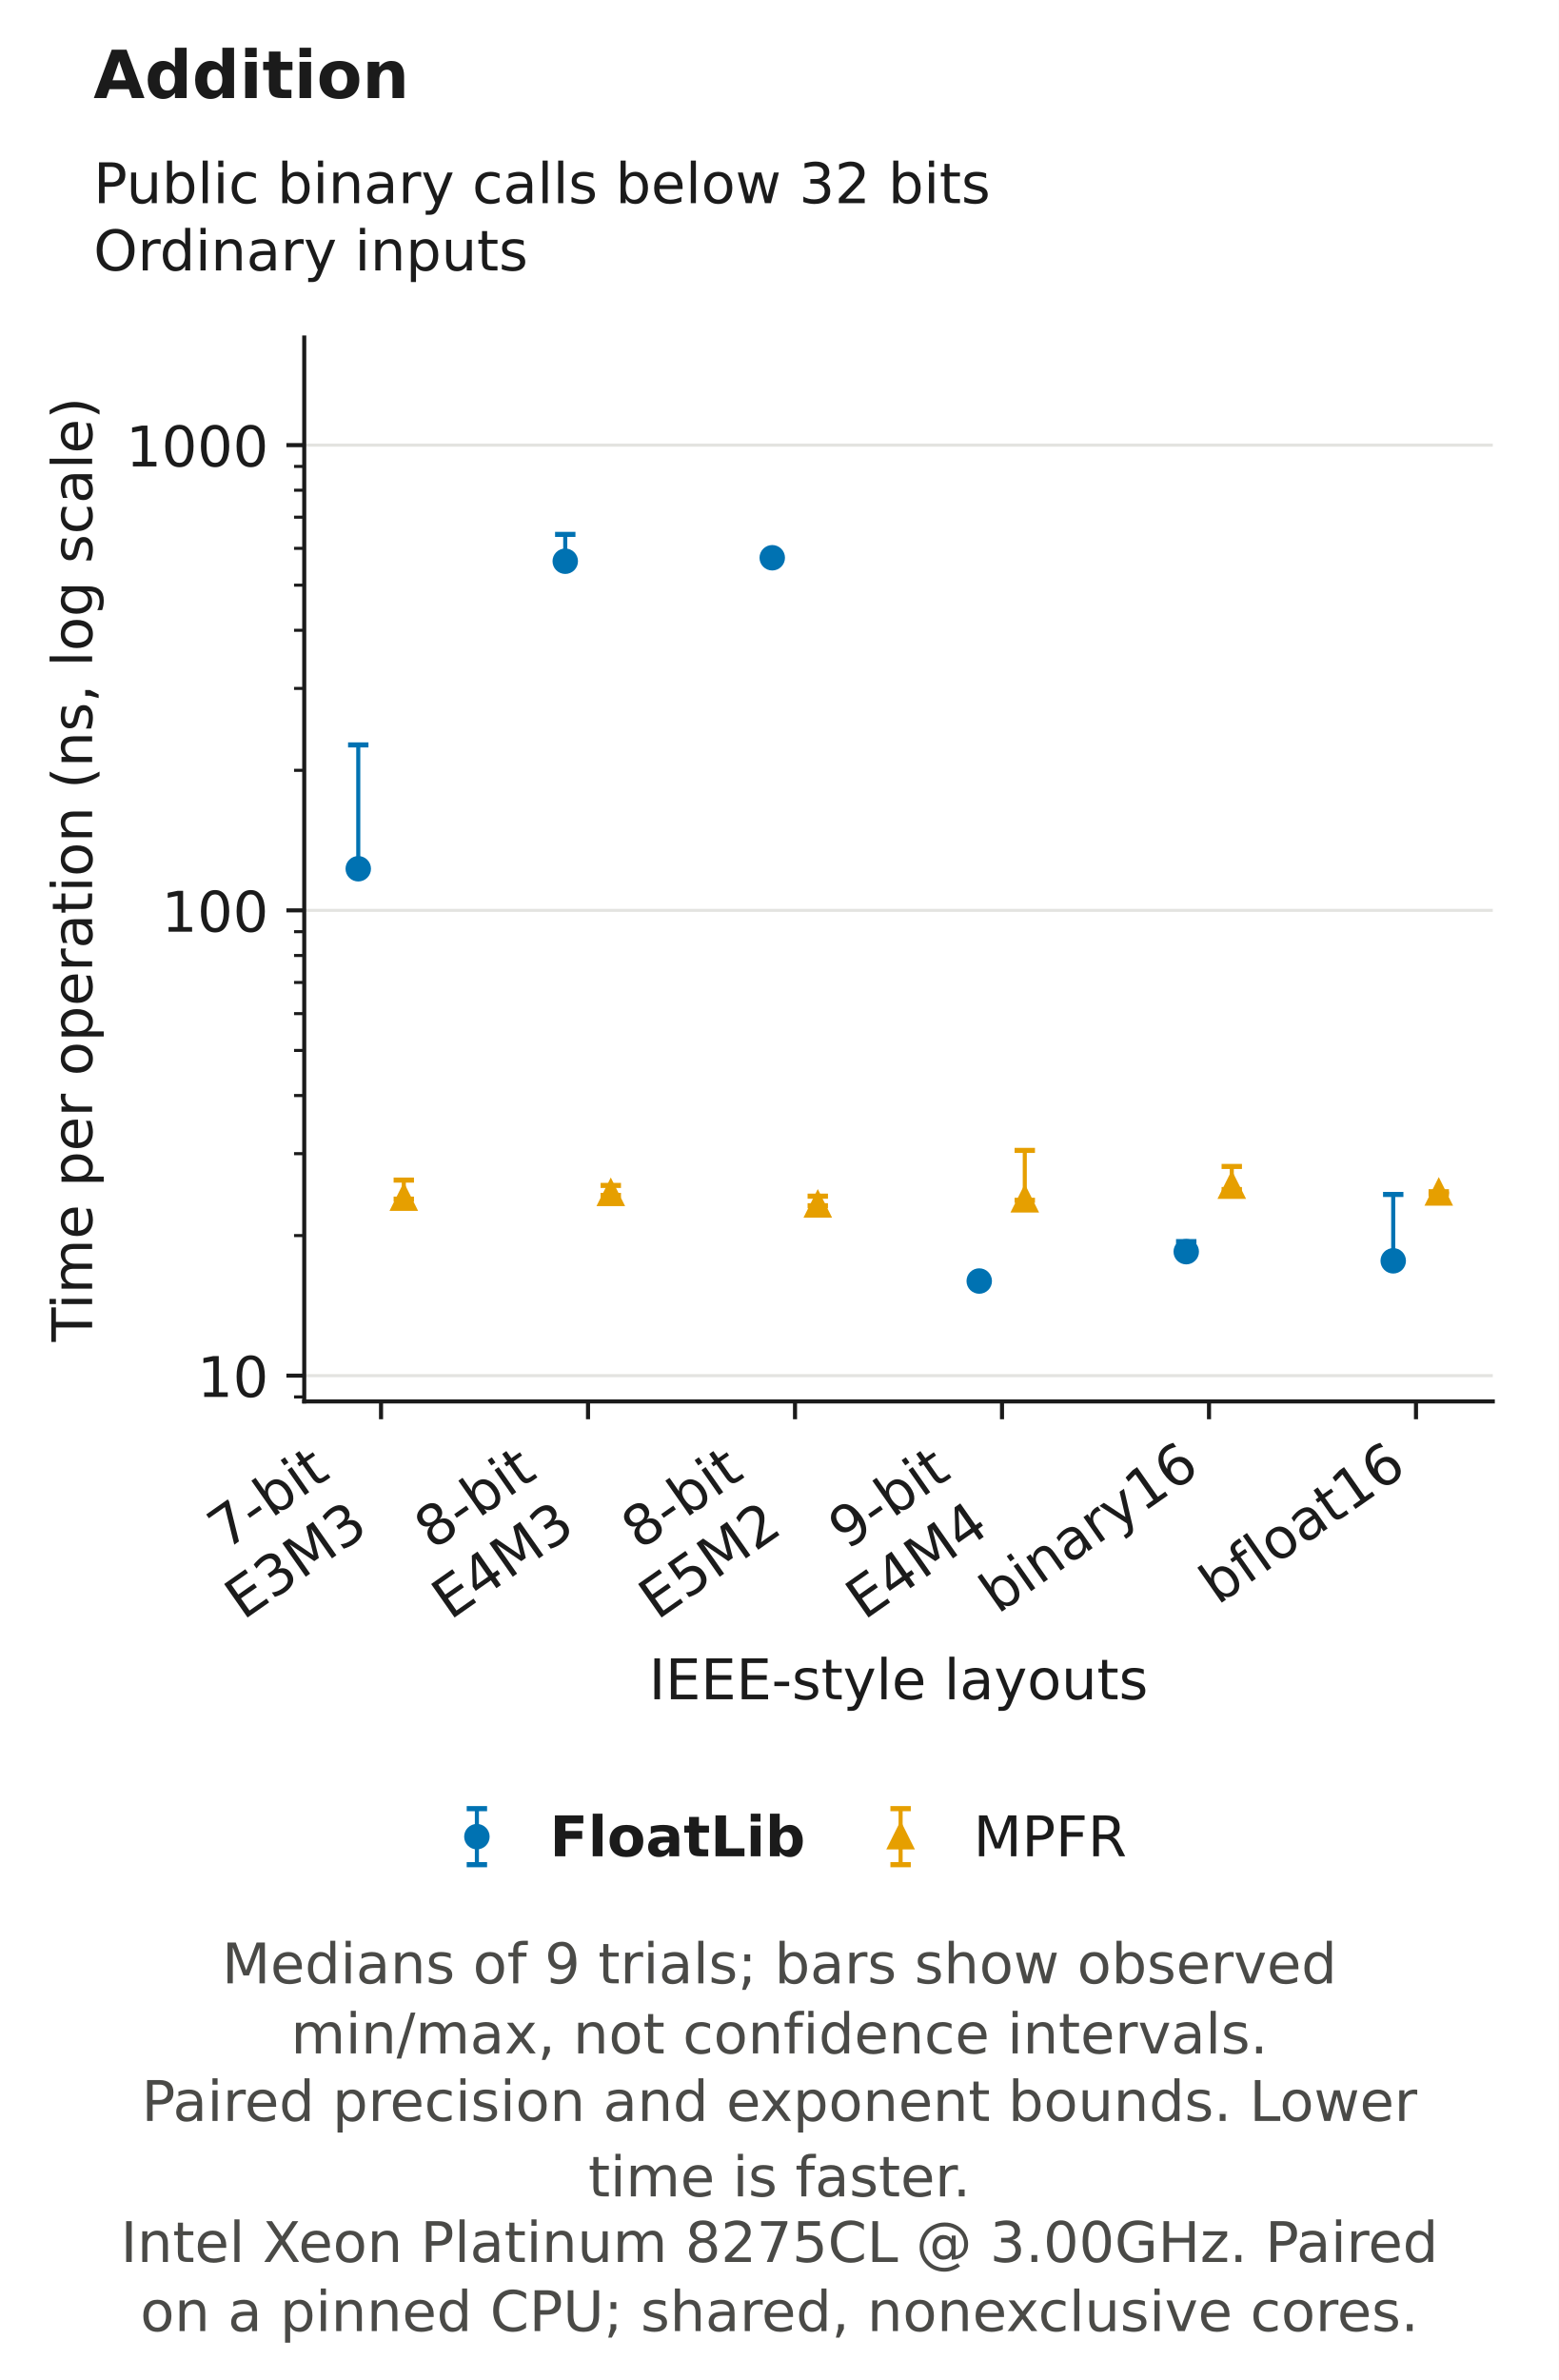
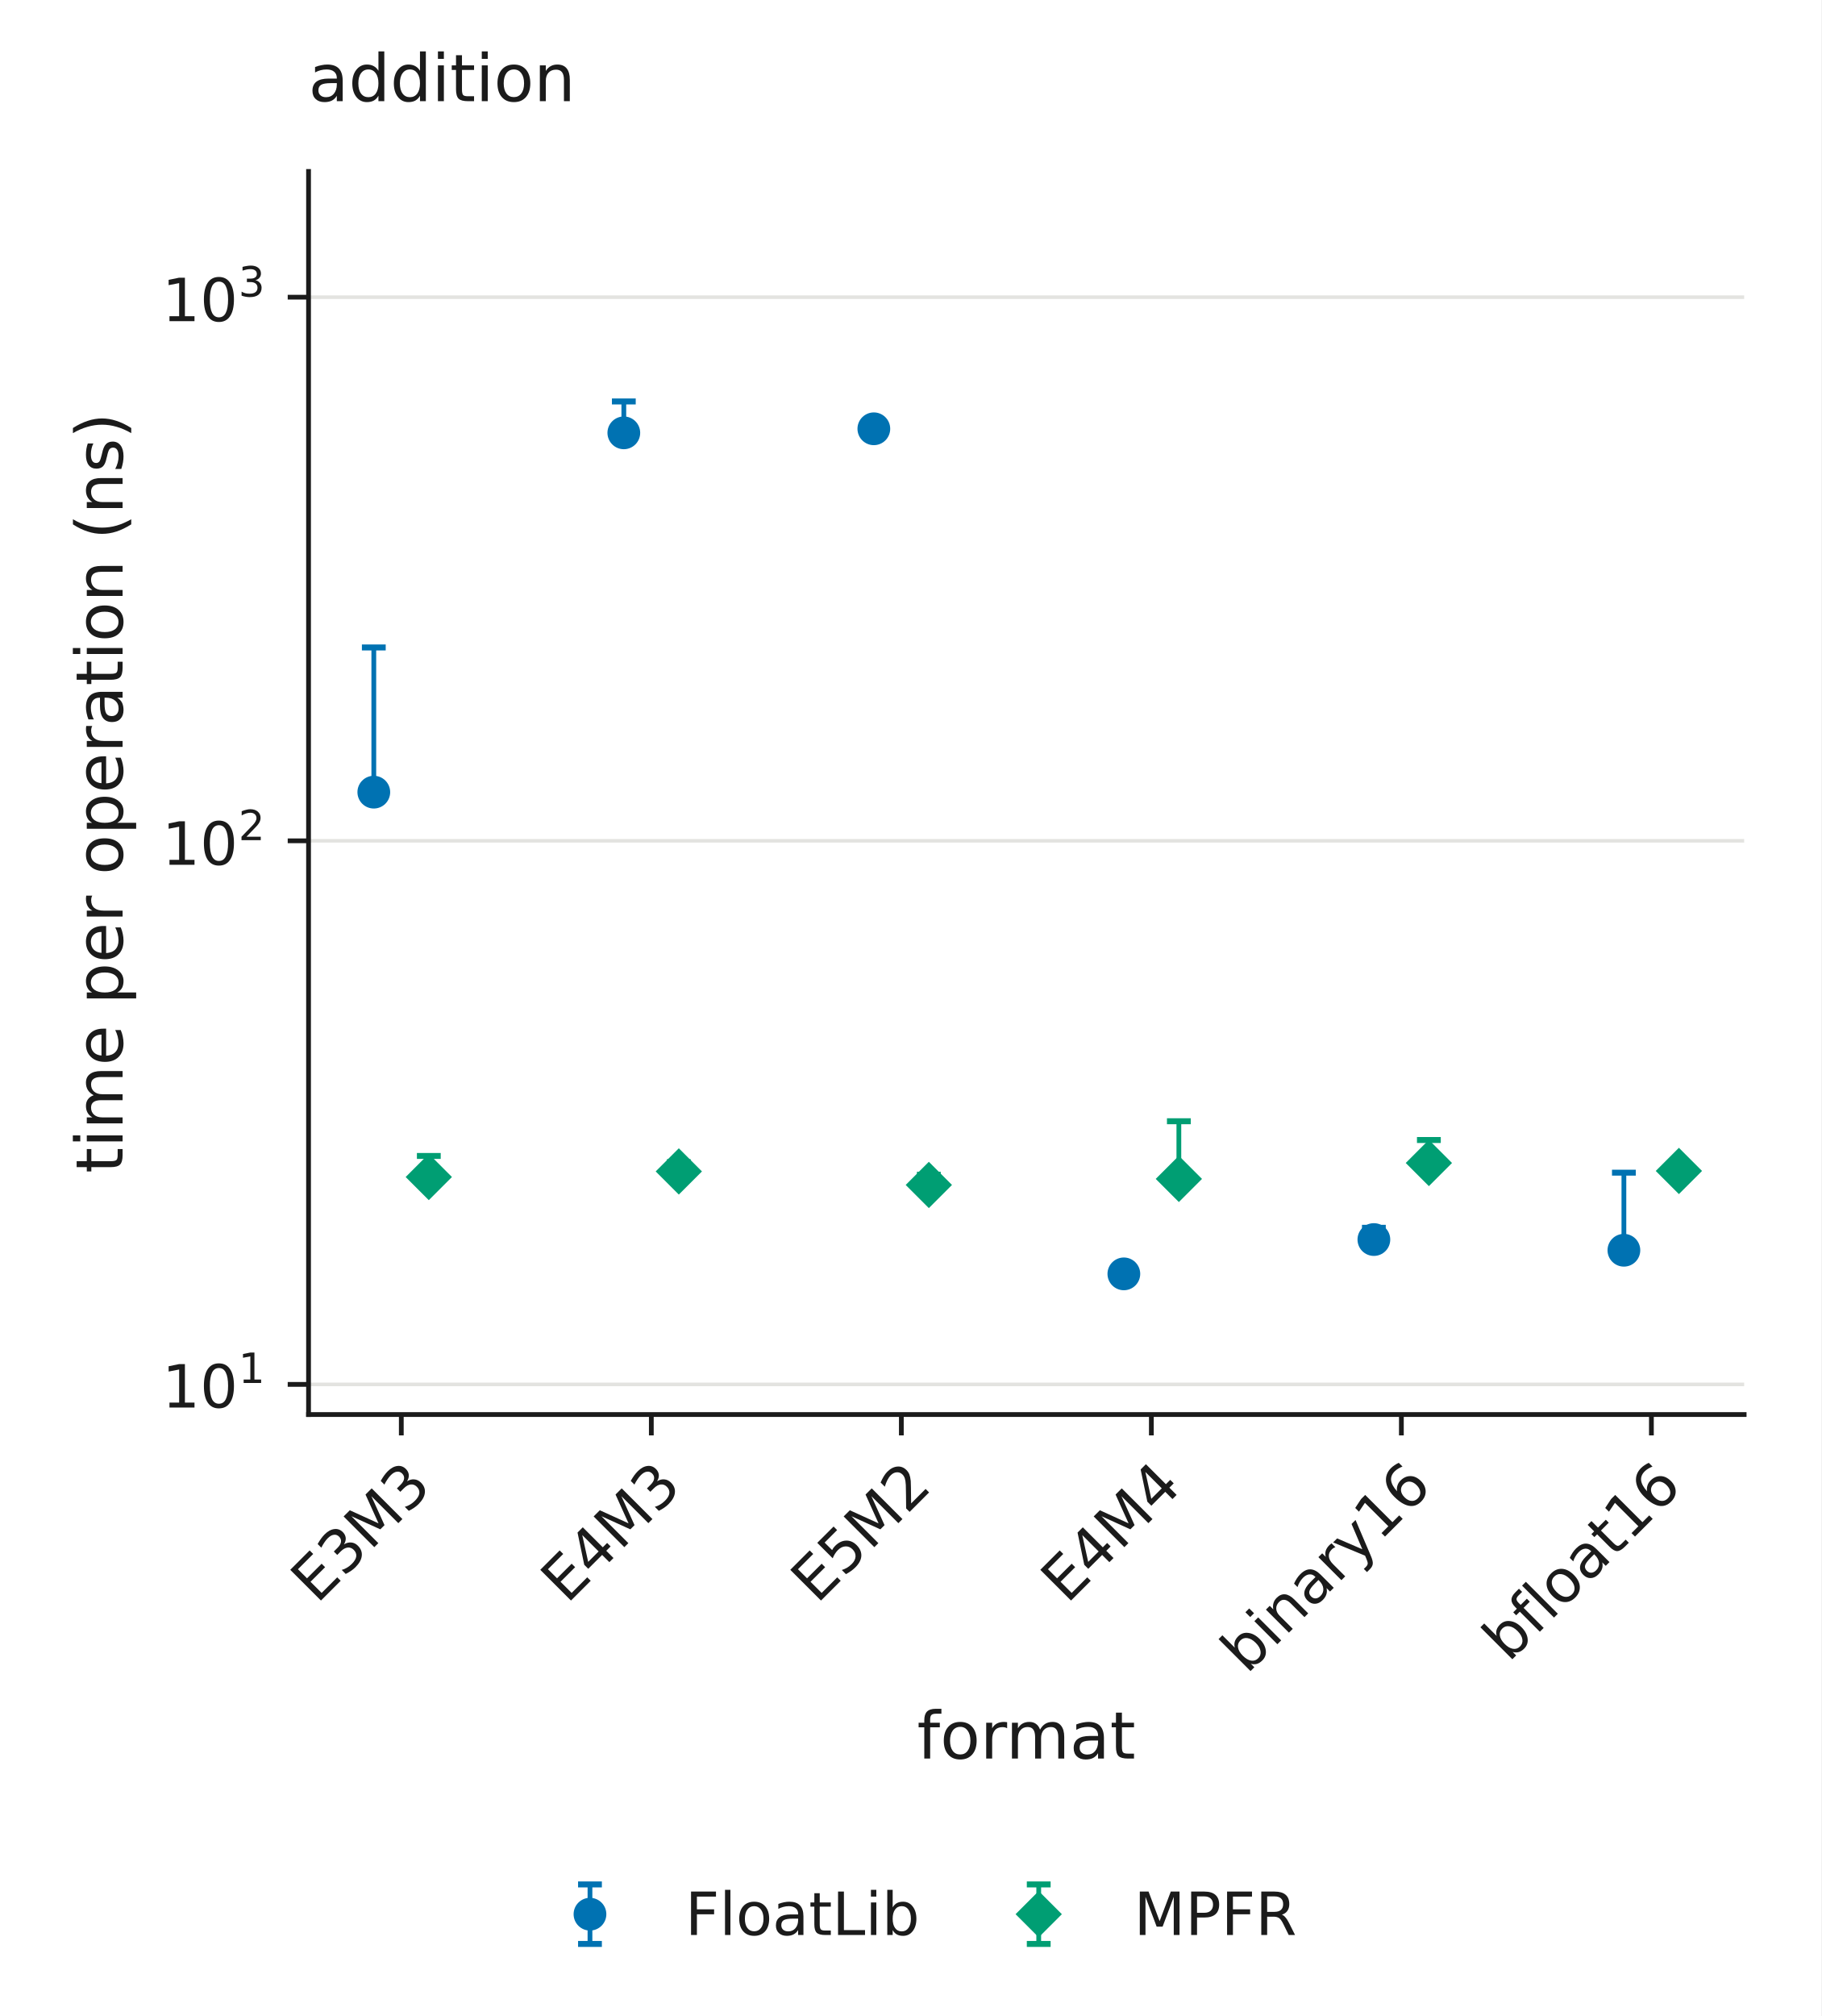
- <svg xmlns="http://www.w3.org/2000/svg" xmlns:xlink="http://www.w3.org/1999/xlink" width="306pt" height="467.09pt" viewBox="0 0 306 467.09" version="1.1">
+ <svg xmlns="http://www.w3.org/2000/svg" xmlns:xlink="http://www.w3.org/1999/xlink" width="306pt" height="338.628pt" viewBox="0 0 306 338.628" version="1.1">
  <defs>
    <style type="text/css">*{stroke-linejoin: round; stroke-linecap: butt}</style>
  </defs>
  <g id="figure_1">
    <g id="patch_1">
-       <path d="M 0 467.09 L 306 467.09 L 306 0 L 0 0 z " style="fill: #ffffff" />
+       <path d="M 0 338.628 L 306 338.628 L 306 0 L 0 0 z " style="fill: #ffffff" />
    </g>
    <g id="axes_1">
      <g id="patch_2">
-         <path d="M 59.723 275.04 L 293.04 275.04 L 293.04 66.24 L 59.723 66.24 z " style="fill: #ffffff" />
+         <path d="M 51.84 237.6 L 293.04 237.6 L 293.04 28.8 L 51.84 28.8 z " style="fill: #ffffff" />
      </g>
      <g id="matplotlib.axis_1">
        <g id="xtick_1">
          <g id="line2d_1">
            <defs>
-               <path id="maa77bbad33" d="M 0 0 L 0 3.5 " style="stroke: #1b1b1b; stroke-width: 0.8" />
+               <path id="m44b7671e77" d="M 0 0 L 0 3.5 " style="stroke: #1b1b1b; stroke-width: 0.8" />
            </defs>
            <g>
-               <use xlink:href="#maa77bbad33" x="74.798" y="275.04" style="fill: #1b1b1b; stroke: #1b1b1b; stroke-width: 0.8" />
+               <use xlink:href="#m44b7671e77" x="67.424" y="237.6" style="fill: #1b1b1b; stroke: #1b1b1b; stroke-width: 0.8" />
            </g>
          </g>
          <g id="text_1">
-             <text style="font-size: 11px; font-family: 'DejaVu Sans'; fill: #1b1b1b" transform="translate(44.33785 304.311) rotate(-35)">7-bit</text>
-             <text style="font-size: 11px; font-family: 'DejaVu Sans'; fill: #1b1b1b" transform="translate(47.71611 318.0623) rotate(-35)">E3M3</text>
+             <text style="font-size: 10px; font-family: 'DejaVu Sans', 'Bitstream Vera Sans', Verdana, sans-serif; text-anchor: end; fill: #1b1b1b" x="72.797" y="249.972" transform="rotate(-45 72.79668 249.9724)">E3M3</text>
          </g>
        </g>
        <g id="xtick_2">
          <g id="line2d_2">
            <g>
-               <use xlink:href="#maa77bbad33" x="115.431" y="275.04" style="fill: #1b1b1b; stroke: #1b1b1b; stroke-width: 0.8" />
+               <use xlink:href="#m44b7671e77" x="109.431" y="237.6" style="fill: #1b1b1b; stroke: #1b1b1b; stroke-width: 0.8" />
            </g>
          </g>
          <g id="text_2">
-             <text style="font-size: 11px; font-family: 'DejaVu Sans'; fill: #1b1b1b" transform="translate(84.97133 304.311) rotate(-35)">8-bit</text>
-             <text style="font-size: 11px; font-family: 'DejaVu Sans'; fill: #1b1b1b" transform="translate(88.34958 318.0623) rotate(-35)">E4M3</text>
+             <text style="font-size: 10px; font-family: 'DejaVu Sans', 'Bitstream Vera Sans', Verdana, sans-serif; text-anchor: end; fill: #1b1b1b" x="114.803" y="249.972" transform="rotate(-45 114.8029 249.9724)">E4M3</text>
          </g>
        </g>
        <g id="xtick_3">
          <g id="line2d_3">
            <g>
-               <use xlink:href="#maa77bbad33" x="156.065" y="275.04" style="fill: #1b1b1b; stroke: #1b1b1b; stroke-width: 0.8" />
+               <use xlink:href="#m44b7671e77" x="151.437" y="237.6" style="fill: #1b1b1b; stroke: #1b1b1b; stroke-width: 0.8" />
            </g>
          </g>
          <g id="text_3">
-             <text style="font-size: 11px; font-family: 'DejaVu Sans'; fill: #1b1b1b" transform="translate(125.6048 304.311) rotate(-35)">8-bit</text>
-             <text style="font-size: 11px; font-family: 'DejaVu Sans'; fill: #1b1b1b" transform="translate(128.9831 318.0623) rotate(-35)">E5M2</text>
+             <text style="font-size: 10px; font-family: 'DejaVu Sans', 'Bitstream Vera Sans', Verdana, sans-serif; text-anchor: end; fill: #1b1b1b" x="156.809" y="249.972" transform="rotate(-45 156.8092 249.9724)">E5M2</text>
          </g>
        </g>
        <g id="xtick_4">
          <g id="line2d_4">
            <g>
-               <use xlink:href="#maa77bbad33" x="196.698" y="275.04" style="fill: #1b1b1b; stroke: #1b1b1b; stroke-width: 0.8" />
+               <use xlink:href="#m44b7671e77" x="193.443" y="237.6" style="fill: #1b1b1b; stroke: #1b1b1b; stroke-width: 0.8" />
            </g>
          </g>
          <g id="text_4">
-             <text style="font-size: 11px; font-family: 'DejaVu Sans'; fill: #1b1b1b" transform="translate(166.2383 304.311) rotate(-35)">9-bit</text>
-             <text style="font-size: 11px; font-family: 'DejaVu Sans'; fill: #1b1b1b" transform="translate(169.6165 318.0623) rotate(-35)">E4M4</text>
+             <text style="font-size: 10px; font-family: 'DejaVu Sans', 'Bitstream Vera Sans', Verdana, sans-serif; text-anchor: end; fill: #1b1b1b" x="198.815" y="249.972" transform="rotate(-45 198.8155 249.9724)">E4M4</text>
          </g>
        </g>
        <g id="xtick_5">
          <g id="line2d_5">
            <g>
-               <use xlink:href="#maa77bbad33" x="237.332" y="275.04" style="fill: #1b1b1b; stroke: #1b1b1b; stroke-width: 0.8" />
+               <use xlink:href="#m44b7671e77" x="235.449" y="237.6" style="fill: #1b1b1b; stroke: #1b1b1b; stroke-width: 0.8" />
            </g>
          </g>
          <g id="text_5">
-             <text style="font-size: 11px; font-family: 'DejaVu Sans'; fill: #1b1b1b" transform="translate(195.8563 316.8667) rotate(-35)">binary16</text>
+             <text style="font-size: 10px; font-family: 'DejaVu Sans', 'Bitstream Vera Sans', Verdana, sans-serif; text-anchor: end; fill: #1b1b1b" x="240.822" y="249.973" transform="rotate(-45 240.8223 249.9729)">binary16</text>
          </g>
        </g>
        <g id="xtick_6">
          <g id="line2d_6">
            <g>
-               <use xlink:href="#maa77bbad33" x="277.965" y="275.04" style="fill: #1b1b1b; stroke: #1b1b1b; stroke-width: 0.8" />
+               <use xlink:href="#m44b7671e77" x="277.456" y="237.6" style="fill: #1b1b1b; stroke: #1b1b1b; stroke-width: 0.8" />
            </g>
          </g>
          <g id="text_6">
-             <text style="font-size: 11px; font-family: 'DejaVu Sans'; fill: #1b1b1b" transform="translate(239.0198 315.0951) rotate(-35)">bfloat16</text>
+             <text style="font-size: 10px; font-family: 'DejaVu Sans', 'Bitstream Vera Sans', Verdana, sans-serif; text-anchor: end; fill: #1b1b1b" x="282.829" y="249.973" transform="rotate(-45 282.8286 249.9729)">bfloat16</text>
          </g>
        </g>
        <g id="text_7">
-           <text style="font-size: 11px; font-family: 'DejaVu Sans'; text-anchor: middle; fill: #1b1b1b" x="176.381" y="333.487" transform="rotate(-0 176.3813 333.4872)">IEEE-style layouts</text>
+           <text style="font-size: 11px; font-family: 'DejaVu Sans', 'Bitstream Vera Sans', Verdana, sans-serif; text-anchor: middle; fill: #1b1b1b" x="172.44" y="295.388" transform="rotate(-0 172.44 295.3879)">format</text>
        </g>
      </g>
      <g id="matplotlib.axis_2">
        <g id="ytick_1">
          <g id="line2d_7">
-             <path d="M 59.723 269.979 L 293.04 269.979 " clip-path="url(#p8f65f6325e)" style="fill: none; stroke: #e3e3e0; stroke-width: 0.6; stroke-linecap: square" />
+             <path d="M 51.84 232.539 L 293.04 232.539 " clip-path="url(#p55f0501f1f)" style="fill: none; stroke: #e3e3e0; stroke-width: 0.6; stroke-linecap: square" />
          </g>
          <g id="line2d_8">
            <defs>
-               <path id="m0a93d86904" d="M 0 0 L -3.5 0 " style="stroke: #1b1b1b; stroke-width: 0.8" />
+               <path id="m165789549b" d="M 0 0 L -3.5 0 " style="stroke: #1b1b1b; stroke-width: 0.8" />
            </defs>
            <g>
-               <use xlink:href="#m0a93d86904" x="59.723" y="269.979" style="fill: #1b1b1b; stroke: #1b1b1b; stroke-width: 0.8" />
+               <use xlink:href="#m165789549b" x="51.84" y="232.539" style="fill: #1b1b1b; stroke: #1b1b1b; stroke-width: 0.8" />
            </g>
          </g>
          <g id="text_8">
-             <text style="font-size: 11px; font-family: 'DejaVu Sans'; text-anchor: end; fill: #1b1b1b" x="52.723" y="274.157" transform="rotate(-0 52.72258 274.1574)">10</text>
+             <g style="fill: #1b1b1b" transform="translate(27.24 237.1887)">
+               <text>
+                 <tspan x="0" y="-0.762" style="font-size: 10px; font-family: 'DejaVu Sans', 'Bitstream Vera Sans', Verdana, sans-serif; fill: #1b1b1b">1</tspan>
+                 <tspan x="6.362" y="-0.762" style="font-size: 10px; font-family: 'DejaVu Sans', 'Bitstream Vera Sans', Verdana, sans-serif; fill: #1b1b1b">0</tspan>
+                 <tspan x="12.82" y="-4.892" style="font-size: 7px; font-family: 'DejaVu Sans', 'Bitstream Vera Sans', Verdana, sans-serif; fill: #1b1b1b">1</tspan>
+               </text>
+             </g>
          </g>
        </g>
        <g id="ytick_2">
          <g id="line2d_9">
-             <path d="M 59.723 178.669 L 293.04 178.669 " clip-path="url(#p8f65f6325e)" style="fill: none; stroke: #e3e3e0; stroke-width: 0.6; stroke-linecap: square" />
+             <path d="M 51.84 141.229 L 293.04 141.229 " clip-path="url(#p55f0501f1f)" style="fill: none; stroke: #e3e3e0; stroke-width: 0.6; stroke-linecap: square" />
          </g>
          <g id="line2d_10">
            <g>
-               <use xlink:href="#m0a93d86904" x="59.723" y="178.669" style="fill: #1b1b1b; stroke: #1b1b1b; stroke-width: 0.8" />
+               <use xlink:href="#m165789549b" x="51.84" y="141.229" style="fill: #1b1b1b; stroke: #1b1b1b; stroke-width: 0.8" />
            </g>
          </g>
          <g id="text_9">
-             <text style="font-size: 11px; font-family: 'DejaVu Sans'; text-anchor: end; fill: #1b1b1b" x="52.723" y="182.848" transform="rotate(-0 52.72258 182.8478)">100</text>
+             <g style="fill: #1b1b1b" transform="translate(27.24 145.9291)">
+               <text>
+                 <tspan x="0" y="-0.675" style="font-size: 10px; font-family: 'DejaVu Sans', 'Bitstream Vera Sans', Verdana, sans-serif; fill: #1b1b1b">1</tspan>
+                 <tspan x="6.362" y="-0.675" style="font-size: 10px; font-family: 'DejaVu Sans', 'Bitstream Vera Sans', Verdana, sans-serif; fill: #1b1b1b">0</tspan>
+                 <tspan x="12.82" y="-4.805" style="font-size: 7px; font-family: 'DejaVu Sans', 'Bitstream Vera Sans', Verdana, sans-serif; fill: #1b1b1b">2</tspan>
+               </text>
+             </g>
          </g>
        </g>
        <g id="ytick_3">
          <g id="line2d_11">
-             <path d="M 59.723 87.359 L 293.04 87.359 " clip-path="url(#p8f65f6325e)" style="fill: none; stroke: #e3e3e0; stroke-width: 0.6; stroke-linecap: square" />
+             <path d="M 51.84 49.919 L 293.04 49.919 " clip-path="url(#p55f0501f1f)" style="fill: none; stroke: #e3e3e0; stroke-width: 0.6; stroke-linecap: square" />
          </g>
          <g id="line2d_12">
            <g>
-               <use xlink:href="#m0a93d86904" x="59.723" y="87.359" style="fill: #1b1b1b; stroke: #1b1b1b; stroke-width: 0.8" />
+               <use xlink:href="#m165789549b" x="51.84" y="49.919" style="fill: #1b1b1b; stroke: #1b1b1b; stroke-width: 0.8" />
            </g>
          </g>
          <g id="text_10">
-             <text style="font-size: 11px; font-family: 'DejaVu Sans'; text-anchor: end; fill: #1b1b1b" x="52.723" y="91.538" transform="rotate(-0 52.72258 91.53819)">1000</text>
-           </g>
-         </g>
-         <g id="ytick_4">
-           <g id="line2d_13">
-             <defs>
-               <path id="m1501d2f388" d="M 0 0 L -2 0 " style="stroke: #1b1b1b; stroke-width: 0.6" />
-             </defs>
-             <g>
-               <use xlink:href="#m1501d2f388" x="59.723" y="274.157" style="fill: #1b1b1b; stroke: #1b1b1b; stroke-width: 0.6" />
-             </g>
-           </g>
-         </g>
-         <g id="ytick_5">
-           <g id="line2d_14">
-             <g>
-               <use xlink:href="#m1501d2f388" x="59.723" y="242.492" style="fill: #1b1b1b; stroke: #1b1b1b; stroke-width: 0.6" />
-             </g>
-           </g>
-         </g>
-         <g id="ytick_6">
-           <g id="line2d_15">
-             <g>
-               <use xlink:href="#m1501d2f388" x="59.723" y="226.413" style="fill: #1b1b1b; stroke: #1b1b1b; stroke-width: 0.6" />
-             </g>
-           </g>
-         </g>
-         <g id="ytick_7">
-           <g id="line2d_16">
-             <g>
-               <use xlink:href="#m1501d2f388" x="59.723" y="215.005" style="fill: #1b1b1b; stroke: #1b1b1b; stroke-width: 0.6" />
-             </g>
-           </g>
-         </g>
-         <g id="ytick_8">
-           <g id="line2d_17">
-             <g>
-               <use xlink:href="#m1501d2f388" x="59.723" y="206.156" style="fill: #1b1b1b; stroke: #1b1b1b; stroke-width: 0.6" />
-             </g>
-           </g>
-         </g>
-         <g id="ytick_9">
-           <g id="line2d_18">
-             <g>
-               <use xlink:href="#m1501d2f388" x="59.723" y="198.926" style="fill: #1b1b1b; stroke: #1b1b1b; stroke-width: 0.6" />
-             </g>
-           </g>
-         </g>
-         <g id="ytick_10">
-           <g id="line2d_19">
-             <g>
-               <use xlink:href="#m1501d2f388" x="59.723" y="192.813" style="fill: #1b1b1b; stroke: #1b1b1b; stroke-width: 0.6" />
-             </g>
-           </g>
-         </g>
-         <g id="ytick_11">
-           <g id="line2d_20">
-             <g>
-               <use xlink:href="#m1501d2f388" x="59.723" y="187.518" style="fill: #1b1b1b; stroke: #1b1b1b; stroke-width: 0.6" />
-             </g>
-           </g>
-         </g>
-         <g id="ytick_12">
-           <g id="line2d_21">
-             <g>
-               <use xlink:href="#m1501d2f388" x="59.723" y="182.847" style="fill: #1b1b1b; stroke: #1b1b1b; stroke-width: 0.6" />
-             </g>
-           </g>
-         </g>
-         <g id="ytick_13">
-           <g id="line2d_22">
-             <g>
-               <use xlink:href="#m1501d2f388" x="59.723" y="151.182" style="fill: #1b1b1b; stroke: #1b1b1b; stroke-width: 0.6" />
-             </g>
-           </g>
-         </g>
-         <g id="ytick_14">
-           <g id="line2d_23">
-             <g>
-               <use xlink:href="#m1501d2f388" x="59.723" y="135.103" style="fill: #1b1b1b; stroke: #1b1b1b; stroke-width: 0.6" />
-             </g>
-           </g>
-         </g>
-         <g id="ytick_15">
-           <g id="line2d_24">
-             <g>
-               <use xlink:href="#m1501d2f388" x="59.723" y="123.695" style="fill: #1b1b1b; stroke: #1b1b1b; stroke-width: 0.6" />
-             </g>
-           </g>
-         </g>
-         <g id="ytick_16">
-           <g id="line2d_25">
-             <g>
-               <use xlink:href="#m1501d2f388" x="59.723" y="114.846" style="fill: #1b1b1b; stroke: #1b1b1b; stroke-width: 0.6" />
-             </g>
-           </g>
-         </g>
-         <g id="ytick_17">
-           <g id="line2d_26">
-             <g>
-               <use xlink:href="#m1501d2f388" x="59.723" y="107.616" style="fill: #1b1b1b; stroke: #1b1b1b; stroke-width: 0.6" />
-             </g>
-           </g>
-         </g>
-         <g id="ytick_18">
-           <g id="line2d_27">
-             <g>
-               <use xlink:href="#m1501d2f388" x="59.723" y="101.504" style="fill: #1b1b1b; stroke: #1b1b1b; stroke-width: 0.6" />
-             </g>
-           </g>
-         </g>
-         <g id="ytick_19">
-           <g id="line2d_28">
-             <g>
-               <use xlink:href="#m1501d2f388" x="59.723" y="96.208" style="fill: #1b1b1b; stroke: #1b1b1b; stroke-width: 0.6" />
-             </g>
-           </g>
-         </g>
-         <g id="ytick_20">
-           <g id="line2d_29">
-             <g>
-               <use xlink:href="#m1501d2f388" x="59.723" y="91.538" style="fill: #1b1b1b; stroke: #1b1b1b; stroke-width: 0.6" />
+             <g style="fill: #1b1b1b" transform="translate(27.24 54.61948)">
+               <text>
+                 <tspan x="0" y="-0.675" style="font-size: 10px; font-family: 'DejaVu Sans', 'Bitstream Vera Sans', Verdana, sans-serif; fill: #1b1b1b">1</tspan>
+                 <tspan x="6.362" y="-0.675" style="font-size: 10px; font-family: 'DejaVu Sans', 'Bitstream Vera Sans', Verdana, sans-serif; fill: #1b1b1b">0</tspan>
+                 <tspan x="12.82" y="-4.805" style="font-size: 7px; font-family: 'DejaVu Sans', 'Bitstream Vera Sans', Verdana, sans-serif; fill: #1b1b1b">3</tspan>
+               </text>
            </g>
          </g>
        </g>
        <g id="text_11">
-           <text style="font-size: 11px; font-family: 'DejaVu Sans'; text-anchor: middle; fill: #1b1b1b" x="18.085" y="170.64" transform="rotate(-90 18.085 170.64)">Time per operation (ns, log scale)</text>
+           <text style="font-size: 11px; font-family: 'DejaVu Sans', 'Bitstream Vera Sans', Verdana, sans-serif; text-anchor: middle; fill: #1b1b1b" x="20.597" y="133.2" transform="rotate(-90 20.59742 133.2)">time per operation (ns)</text>
        </g>
      </g>
      <g id="LineCollection_1">
-         <path d="M 70.328 170.643 L 70.328 146.191 " clip-path="url(#p8f65f6325e)" style="fill: none; stroke: #0072b2; stroke-width: 0.8" />
-         <path d="M 110.961 110.384 L 110.961 104.874 " clip-path="url(#p8f65f6325e)" style="fill: none; stroke: #0072b2; stroke-width: 0.8" />
-         <path d="M 151.595 109.593 L 151.595 109.424 " clip-path="url(#p8f65f6325e)" style="fill: none; stroke: #0072b2; stroke-width: 0.8" />
-         <path d="M 192.228 251.592 L 192.228 251.169 " clip-path="url(#p8f65f6325e)" style="fill: none; stroke: #0072b2; stroke-width: 0.8" />
-         <path d="M 232.862 245.835 L 232.862 243.674 " clip-path="url(#p8f65f6325e)" style="fill: none; stroke: #0072b2; stroke-width: 0.8" />
-         <path d="M 273.495 247.494 L 273.495 234.414 " clip-path="url(#p8f65f6325e)" style="fill: none; stroke: #0072b2; stroke-width: 0.8" />
-       </g>
-       <g id="line2d_30">
-         <defs>
-           <path id="m3edc1d51ea" d="M 2 0 L -2 -0 " style="stroke: #0072b2" />
-         </defs>
-         <g clip-path="url(#p8f65f6325e)">
-           <use xlink:href="#m3edc1d51ea" x="70.328" y="170.643" style="fill: #0072b2; stroke: #0072b2" />
-           <use xlink:href="#m3edc1d51ea" x="110.961" y="110.384" style="fill: #0072b2; stroke: #0072b2" />
-           <use xlink:href="#m3edc1d51ea" x="151.595" y="109.593" style="fill: #0072b2; stroke: #0072b2" />
-           <use xlink:href="#m3edc1d51ea" x="192.228" y="251.592" style="fill: #0072b2; stroke: #0072b2" />
-           <use xlink:href="#m3edc1d51ea" x="232.862" y="245.835" style="fill: #0072b2; stroke: #0072b2" />
-           <use xlink:href="#m3edc1d51ea" x="273.495" y="247.494" style="fill: #0072b2; stroke: #0072b2" />
-         </g>
-       </g>
-       <g id="line2d_31">
-         <g clip-path="url(#p8f65f6325e)">
-           <use xlink:href="#m3edc1d51ea" x="70.328" y="146.191" style="fill: #0072b2; stroke: #0072b2" />
-           <use xlink:href="#m3edc1d51ea" x="110.961" y="104.874" style="fill: #0072b2; stroke: #0072b2" />
-           <use xlink:href="#m3edc1d51ea" x="151.595" y="109.424" style="fill: #0072b2; stroke: #0072b2" />
-           <use xlink:href="#m3edc1d51ea" x="192.228" y="251.169" style="fill: #0072b2; stroke: #0072b2" />
-           <use xlink:href="#m3edc1d51ea" x="232.862" y="243.674" style="fill: #0072b2; stroke: #0072b2" />
-           <use xlink:href="#m3edc1d51ea" x="273.495" y="234.414" style="fill: #0072b2; stroke: #0072b2" />
+         <path d="M 62.804 133.203 L 62.804 108.751 " clip-path="url(#p55f0501f1f)" style="fill: none; stroke: #0072b2; stroke-width: 0.8" />
+         <path d="M 104.81 72.944 L 104.81 67.434 " clip-path="url(#p55f0501f1f)" style="fill: none; stroke: #0072b2; stroke-width: 0.8" />
+         <path d="M 146.816 72.153 L 146.816 71.984 " clip-path="url(#p55f0501f1f)" style="fill: none; stroke: #0072b2; stroke-width: 0.8" />
+         <path d="M 188.822 214.152 L 188.822 213.729 " clip-path="url(#p55f0501f1f)" style="fill: none; stroke: #0072b2; stroke-width: 0.8" />
+         <path d="M 230.829 208.395 L 230.829 206.234 " clip-path="url(#p55f0501f1f)" style="fill: none; stroke: #0072b2; stroke-width: 0.8" />
+         <path d="M 272.835 210.054 L 272.835 196.974 " clip-path="url(#p55f0501f1f)" style="fill: none; stroke: #0072b2; stroke-width: 0.8" />
+       </g>
+       <g id="line2d_13">
+         <defs>
+           <path id="m37b0c74be4" d="M 2 0 L -2 -0 " style="stroke: #0072b2" />
+         </defs>
+         <g clip-path="url(#p55f0501f1f)">
+           <use xlink:href="#m37b0c74be4" x="62.804" y="133.203" style="fill: #0072b2; stroke: #0072b2" />
+           <use xlink:href="#m37b0c74be4" x="104.81" y="72.944" style="fill: #0072b2; stroke: #0072b2" />
+           <use xlink:href="#m37b0c74be4" x="146.816" y="72.153" style="fill: #0072b2; stroke: #0072b2" />
+           <use xlink:href="#m37b0c74be4" x="188.822" y="214.152" style="fill: #0072b2; stroke: #0072b2" />
+           <use xlink:href="#m37b0c74be4" x="230.829" y="208.395" style="fill: #0072b2; stroke: #0072b2" />
+           <use xlink:href="#m37b0c74be4" x="272.835" y="210.054" style="fill: #0072b2; stroke: #0072b2" />
+         </g>
+       </g>
+       <g id="line2d_14">
+         <g clip-path="url(#p55f0501f1f)">
+           <use xlink:href="#m37b0c74be4" x="62.804" y="108.751" style="fill: #0072b2; stroke: #0072b2" />
+           <use xlink:href="#m37b0c74be4" x="104.81" y="67.434" style="fill: #0072b2; stroke: #0072b2" />
+           <use xlink:href="#m37b0c74be4" x="146.816" y="71.984" style="fill: #0072b2; stroke: #0072b2" />
+           <use xlink:href="#m37b0c74be4" x="188.822" y="213.729" style="fill: #0072b2; stroke: #0072b2" />
+           <use xlink:href="#m37b0c74be4" x="230.829" y="206.234" style="fill: #0072b2; stroke: #0072b2" />
+           <use xlink:href="#m37b0c74be4" x="272.835" y="196.974" style="fill: #0072b2; stroke: #0072b2" />
        </g>
      </g>
      <g id="LineCollection_2">
-         <path d="M 79.267 235.344 L 79.267 231.604 " clip-path="url(#p8f65f6325e)" style="fill: none; stroke: #e69f00; stroke-width: 0.8" />
-         <path d="M 119.901 234.607 L 119.901 232.648 " clip-path="url(#p8f65f6325e)" style="fill: none; stroke: #e69f00; stroke-width: 0.8" />
-         <path d="M 160.534 236.636 L 160.534 234.761 " clip-path="url(#p8f65f6325e)" style="fill: none; stroke: #e69f00; stroke-width: 0.8" />
-         <path d="M 201.168 235.567 L 201.168 225.773 " clip-path="url(#p8f65f6325e)" style="fill: none; stroke: #e69f00; stroke-width: 0.8" />
-         <path d="M 241.801 233.461 L 241.801 228.924 " clip-path="url(#p8f65f6325e)" style="fill: none; stroke: #e69f00; stroke-width: 0.8" />
-         <path d="M 282.435 234.327 L 282.435 233.88 " clip-path="url(#p8f65f6325e)" style="fill: none; stroke: #e69f00; stroke-width: 0.8" />
-       </g>
-       <g id="line2d_32">
-         <defs>
-           <path id="m9d1f24a2ba" d="M 2 0 L -2 -0 " style="stroke: #e69f00" />
-         </defs>
-         <g clip-path="url(#p8f65f6325e)">
-           <use xlink:href="#m9d1f24a2ba" x="79.267" y="235.344" style="fill: #e69f00; stroke: #e69f00" />
-           <use xlink:href="#m9d1f24a2ba" x="119.901" y="234.607" style="fill: #e69f00; stroke: #e69f00" />
-           <use xlink:href="#m9d1f24a2ba" x="160.534" y="236.636" style="fill: #e69f00; stroke: #e69f00" />
-           <use xlink:href="#m9d1f24a2ba" x="201.168" y="235.567" style="fill: #e69f00; stroke: #e69f00" />
-           <use xlink:href="#m9d1f24a2ba" x="241.801" y="233.461" style="fill: #e69f00; stroke: #e69f00" />
-           <use xlink:href="#m9d1f24a2ba" x="282.435" y="234.327" style="fill: #e69f00; stroke: #e69f00" />
-         </g>
-       </g>
-       <g id="line2d_33">
-         <g clip-path="url(#p8f65f6325e)">
-           <use xlink:href="#m9d1f24a2ba" x="79.267" y="231.604" style="fill: #e69f00; stroke: #e69f00" />
-           <use xlink:href="#m9d1f24a2ba" x="119.901" y="232.648" style="fill: #e69f00; stroke: #e69f00" />
-           <use xlink:href="#m9d1f24a2ba" x="160.534" y="234.761" style="fill: #e69f00; stroke: #e69f00" />
-           <use xlink:href="#m9d1f24a2ba" x="201.168" y="225.773" style="fill: #e69f00; stroke: #e69f00" />
-           <use xlink:href="#m9d1f24a2ba" x="241.801" y="228.924" style="fill: #e69f00; stroke: #e69f00" />
-           <use xlink:href="#m9d1f24a2ba" x="282.435" y="233.88" style="fill: #e69f00; stroke: #e69f00" />
-         </g>
-       </g>
-       <g id="line2d_34">
-         <defs>
-           <path id="m150fe03ea0" d="M 0 2 C 0.53 2 1.039 1.789 1.414 1.414 C 1.789 1.039 2 0.53 2 0 C 2 -0.53 1.789 -1.039 1.414 -1.414 C 1.039 -1.789 0.53 -2 0 -2 C -0.53 -2 -1.039 -1.789 -1.414 -1.414 C -1.789 -1.039 -2 -0.53 -2 0 C -2 0.53 -1.789 1.039 -1.414 1.414 C -1.039 1.789 -0.53 2 0 2 z " style="stroke: #0072b2" />
-         </defs>
-         <g clip-path="url(#p8f65f6325e)">
-           <use xlink:href="#m150fe03ea0" x="70.328" y="170.498" style="fill: #0072b2; stroke: #0072b2" />
-           <use xlink:href="#m150fe03ea0" x="110.961" y="110.144" style="fill: #0072b2; stroke: #0072b2" />
-           <use xlink:href="#m150fe03ea0" x="151.595" y="109.464" style="fill: #0072b2; stroke: #0072b2" />
-           <use xlink:href="#m150fe03ea0" x="192.228" y="251.412" style="fill: #0072b2; stroke: #0072b2" />
-           <use xlink:href="#m150fe03ea0" x="232.862" y="245.647" style="fill: #0072b2; stroke: #0072b2" />
-           <use xlink:href="#m150fe03ea0" x="273.495" y="247.444" style="fill: #0072b2; stroke: #0072b2" />
-         </g>
-       </g>
-       <g id="line2d_35">
-         <defs>
-           <path id="m54a907e3c5" d="M 0 -2 L -2 2 L 2 2 z " style="stroke: #e69f00; stroke-linejoin: miter" />
-         </defs>
-         <g clip-path="url(#p8f65f6325e)">
-           <use xlink:href="#m54a907e3c5" x="79.267" y="235.142" style="fill: #e69f00; stroke: #e69f00; stroke-linejoin: miter" />
-           <use xlink:href="#m54a907e3c5" x="119.901" y="234.205" style="fill: #e69f00; stroke: #e69f00; stroke-linejoin: miter" />
-           <use xlink:href="#m54a907e3c5" x="160.534" y="236.476" style="fill: #e69f00; stroke: #e69f00; stroke-linejoin: miter" />
-           <use xlink:href="#m54a907e3c5" x="201.168" y="235.461" style="fill: #e69f00; stroke: #e69f00; stroke-linejoin: miter" />
-           <use xlink:href="#m54a907e3c5" x="241.801" y="232.787" style="fill: #e69f00; stroke: #e69f00; stroke-linejoin: miter" />
-           <use xlink:href="#m54a907e3c5" x="282.435" y="234.124" style="fill: #e69f00; stroke: #e69f00; stroke-linejoin: miter" />
+         <path d="M 72.045 197.904 L 72.045 194.164 " clip-path="url(#p55f0501f1f)" style="fill: none; stroke: #009e73; stroke-width: 0.8" />
+         <path d="M 114.051 197.167 L 114.051 195.208 " clip-path="url(#p55f0501f1f)" style="fill: none; stroke: #009e73; stroke-width: 0.8" />
+         <path d="M 156.058 199.196 L 156.058 197.321 " clip-path="url(#p55f0501f1f)" style="fill: none; stroke: #009e73; stroke-width: 0.8" />
+         <path d="M 198.064 198.127 L 198.064 188.333 " clip-path="url(#p55f0501f1f)" style="fill: none; stroke: #009e73; stroke-width: 0.8" />
+         <path d="M 240.07 196.021 L 240.07 191.484 " clip-path="url(#p55f0501f1f)" style="fill: none; stroke: #009e73; stroke-width: 0.8" />
+         <path d="M 282.076 196.887 L 282.076 196.44 " clip-path="url(#p55f0501f1f)" style="fill: none; stroke: #009e73; stroke-width: 0.8" />
+       </g>
+       <g id="line2d_15">
+         <defs>
+           <path id="m93c1181b12" d="M 2 0 L -2 -0 " style="stroke: #009e73" />
+         </defs>
+         <g clip-path="url(#p55f0501f1f)">
+           <use xlink:href="#m93c1181b12" x="72.045" y="197.904" style="fill: #009e73; stroke: #009e73" />
+           <use xlink:href="#m93c1181b12" x="114.051" y="197.167" style="fill: #009e73; stroke: #009e73" />
+           <use xlink:href="#m93c1181b12" x="156.058" y="199.196" style="fill: #009e73; stroke: #009e73" />
+           <use xlink:href="#m93c1181b12" x="198.064" y="198.127" style="fill: #009e73; stroke: #009e73" />
+           <use xlink:href="#m93c1181b12" x="240.07" y="196.021" style="fill: #009e73; stroke: #009e73" />
+           <use xlink:href="#m93c1181b12" x="282.076" y="196.887" style="fill: #009e73; stroke: #009e73" />
+         </g>
+       </g>
+       <g id="line2d_16">
+         <g clip-path="url(#p55f0501f1f)">
+           <use xlink:href="#m93c1181b12" x="72.045" y="194.164" style="fill: #009e73; stroke: #009e73" />
+           <use xlink:href="#m93c1181b12" x="114.051" y="195.208" style="fill: #009e73; stroke: #009e73" />
+           <use xlink:href="#m93c1181b12" x="156.058" y="197.321" style="fill: #009e73; stroke: #009e73" />
+           <use xlink:href="#m93c1181b12" x="198.064" y="188.333" style="fill: #009e73; stroke: #009e73" />
+           <use xlink:href="#m93c1181b12" x="240.07" y="191.484" style="fill: #009e73; stroke: #009e73" />
+           <use xlink:href="#m93c1181b12" x="282.076" y="196.44" style="fill: #009e73; stroke: #009e73" />
+         </g>
+       </g>
+       <g id="line2d_17">
+         <defs>
+           <path id="m59a86fa716" d="M 0 2.25 C 0.597 2.25 1.169 2.013 1.591 1.591 C 2.013 1.169 2.25 0.597 2.25 0 C 2.25 -0.597 2.013 -1.169 1.591 -1.591 C 1.169 -2.013 0.597 -2.25 0 -2.25 C -0.597 -2.25 -1.169 -2.013 -1.591 -1.591 C -2.013 -1.169 -2.25 -0.597 -2.25 0 C -2.25 0.597 -2.013 1.169 -1.591 1.591 C -1.169 2.013 -0.597 2.25 0 2.25 z " style="stroke: #0072b2" />
+         </defs>
+         <g clip-path="url(#p55f0501f1f)">
+           <use xlink:href="#m59a86fa716" x="62.804" y="133.058" style="fill: #0072b2; stroke: #0072b2" />
+           <use xlink:href="#m59a86fa716" x="104.81" y="72.704" style="fill: #0072b2; stroke: #0072b2" />
+           <use xlink:href="#m59a86fa716" x="146.816" y="72.024" style="fill: #0072b2; stroke: #0072b2" />
+           <use xlink:href="#m59a86fa716" x="188.822" y="213.972" style="fill: #0072b2; stroke: #0072b2" />
+           <use xlink:href="#m59a86fa716" x="230.829" y="208.207" style="fill: #0072b2; stroke: #0072b2" />
+           <use xlink:href="#m59a86fa716" x="272.835" y="210.004" style="fill: #0072b2; stroke: #0072b2" />
+         </g>
+       </g>
+       <g id="line2d_18">
+         <defs>
+           <path id="md5a6e9cab2" d="M -0 3.182 L 3.182 0 L 0 -3.182 L -3.182 -0 z " style="stroke: #009e73; stroke-linejoin: miter" />
+         </defs>
+         <g clip-path="url(#p55f0501f1f)">
+           <use xlink:href="#md5a6e9cab2" x="72.045" y="197.702" style="fill: #009e73; stroke: #009e73; stroke-linejoin: miter" />
+           <use xlink:href="#md5a6e9cab2" x="114.051" y="196.765" style="fill: #009e73; stroke: #009e73; stroke-linejoin: miter" />
+           <use xlink:href="#md5a6e9cab2" x="156.058" y="199.036" style="fill: #009e73; stroke: #009e73; stroke-linejoin: miter" />
+           <use xlink:href="#md5a6e9cab2" x="198.064" y="198.021" style="fill: #009e73; stroke: #009e73; stroke-linejoin: miter" />
+           <use xlink:href="#md5a6e9cab2" x="240.07" y="195.347" style="fill: #009e73; stroke: #009e73; stroke-linejoin: miter" />
+           <use xlink:href="#md5a6e9cab2" x="282.076" y="196.684" style="fill: #009e73; stroke: #009e73; stroke-linejoin: miter" />
        </g>
      </g>
      <g id="patch_3">
-         <path d="M 59.723 275.04 L 59.723 66.24 " style="fill: none; stroke: #1b1b1b; stroke-width: 0.8; stroke-linejoin: miter; stroke-linecap: square" />
+         <path d="M 51.84 237.6 L 51.84 28.8 " style="fill: none; stroke: #1b1b1b; stroke-width: 0.8; stroke-linejoin: miter; stroke-linecap: square" />
      </g>
      <g id="patch_4">
-         <path d="M 59.723 275.04 L 293.04 275.04 " style="fill: none; stroke: #1b1b1b; stroke-width: 0.8; stroke-linejoin: miter; stroke-linecap: square" />
+         <path d="M 51.84 237.6 L 293.04 237.6 " style="fill: none; stroke: #1b1b1b; stroke-width: 0.8; stroke-linejoin: miter; stroke-linecap: square" />
      </g>
    </g>
    <g id="text_12">
-       <text style="font-weight: 700; font-size: 13px; font-family: 'DejaVu Sans'; text-anchor: start; fill: #1b1b1b" x="18.36" y="19.238" transform="rotate(-0 18.36 19.23797)">Addition</text>
-     </g>
-     <g id="text_13">
-       <text style="font-size: 11px; font-family: 'DejaVu Sans'; fill: #1b1b1b" transform="translate(18.36 39.87531)">Public binary calls below 32 bits</text>
-       <text style="font-size: 11px; font-family: 'DejaVu Sans'; fill: #1b1b1b" transform="translate(18.36 53.07531)">Ordinary inputs</text>
-     </g>
-     <g id="text_14">
-       <text style="font-size: 11px; font-family: 'DejaVu Sans'; fill: #4a4a47" transform="translate(43.57836 389.2449)">Medians of 9 trials; bars show observed</text>
-       <text style="font-size: 11px; font-family: 'DejaVu Sans'; fill: #4a4a47" transform="translate(57.1032 402.9949)">min/max, not confidence intervals.</text>
-       <text style="font-size: 11px; font-family: 'DejaVu Sans'; fill: #4a4a47" transform="translate(27.79508 416.2405)">Paired precision and exponent bounds. Lower</text>
-       <text style="font-size: 11px; font-family: 'DejaVu Sans'; fill: #4a4a47" transform="translate(115.4685 431.0561)">time is faster.</text>
-       <text style="font-size: 11px; font-family: 'DejaVu Sans'; fill: #4a4a47" transform="translate(23.68727 443.9278)">Intel Xeon Platinum 8275CL @ 3.00GHz. Paired</text>
-       <text style="font-size: 11px; font-family: 'DejaVu Sans'; fill: #4a4a47" transform="translate(27.52352 457.4905)">on a pinned CPU; shared, nonexclusive cores.</text>
+       <text style="font-size: 11px; font-family: 'DejaVu Sans', 'Bitstream Vera Sans', Verdana, sans-serif; text-anchor: start; fill: #1b1b1b" x="51.84" y="16.998" transform="rotate(-0 51.84 16.99828)">addition</text>
    </g>
    <g id="legend_1">
      <g id="LineCollection_3">
-         <path d="M 93.615 365.956 L 93.615 354.956 " style="fill: none; stroke: #0072b2; stroke-width: 0.8" />
-       </g>
-       <g id="line2d_36">
-         <g>
-           <use xlink:href="#m3edc1d51ea" x="93.615" y="365.956" style="fill: #0072b2; stroke: #0072b2" />
-         </g>
-       </g>
-       <g id="line2d_37">
-         <g>
-           <use xlink:href="#m3edc1d51ea" x="93.615" y="354.956" style="fill: #0072b2; stroke: #0072b2" />
-         </g>
-       </g>
-       <g id="line2d_38" />
-       <g id="line2d_39">
-         <g>
-           <use xlink:href="#m150fe03ea0" x="93.615" y="360.456" style="fill: #0072b2; stroke: #0072b2" />
-         </g>
-       </g>
-       <g id="text_15">
-         <text style="font-weight: 700; font-size: 11px; font-family: 'DejaVu Sans'; text-anchor: start; fill: #1b1b1b" x="107.915" y="364.306" transform="rotate(-0 107.9146 364.3059)">FloatLib</text>
+         <path d="M 99.123 326.526 L 99.123 316.526 " style="fill: none; stroke: #0072b2; stroke-width: 0.8" />
+       </g>
+       <g id="line2d_19">
+         <g>
+           <use xlink:href="#m37b0c74be4" x="99.123" y="326.526" style="fill: #0072b2; stroke: #0072b2" />
+         </g>
+       </g>
+       <g id="line2d_20">
+         <g>
+           <use xlink:href="#m37b0c74be4" x="99.123" y="316.526" style="fill: #0072b2; stroke: #0072b2" />
+         </g>
+       </g>
+       <g id="line2d_21" />
+       <g id="line2d_22">
+         <g>
+           <use xlink:href="#m59a86fa716" x="99.123" y="321.526" style="fill: #0072b2; stroke: #0072b2" />
+         </g>
+       </g>
+       <g id="text_13">
+         <text style="font-size: 10px; font-family: 'DejaVu Sans', 'Bitstream Vera Sans', Verdana, sans-serif; text-anchor: start; fill: #1b1b1b" x="115.123" y="325.026" transform="rotate(-0 115.1234 325.0264)">FloatLib</text>
      </g>
      <g id="LineCollection_4">
-         <path d="M 176.792 365.956 L 176.792 354.956 " style="fill: none; stroke: #e69f00; stroke-width: 0.8" />
-       </g>
-       <g id="line2d_40">
-         <g>
-           <use xlink:href="#m9d1f24a2ba" x="176.792" y="365.956" style="fill: #e69f00; stroke: #e69f00" />
-         </g>
-       </g>
-       <g id="line2d_41">
-         <g>
-           <use xlink:href="#m9d1f24a2ba" x="176.792" y="354.956" style="fill: #e69f00; stroke: #e69f00" />
-         </g>
-       </g>
-       <g id="line2d_42" />
-       <g id="line2d_43">
-         <g>
-           <use xlink:href="#m54a907e3c5" x="176.792" y="360.456" style="fill: #e69f00; stroke: #e69f00; stroke-linejoin: miter" />
-         </g>
-       </g>
-       <g id="text_16">
-         <text style="font-size: 11px; font-family: 'DejaVu Sans'; text-anchor: start; fill: #1b1b1b" x="191.092" y="364.306" transform="rotate(-0 191.0918 364.3059)">MPFR</text>
+         <path d="M 174.519 326.526 L 174.519 316.526 " style="fill: none; stroke: #009e73; stroke-width: 0.8" />
+       </g>
+       <g id="line2d_23">
+         <g>
+           <use xlink:href="#m93c1181b12" x="174.519" y="326.526" style="fill: #009e73; stroke: #009e73" />
+         </g>
+       </g>
+       <g id="line2d_24">
+         <g>
+           <use xlink:href="#m93c1181b12" x="174.519" y="316.526" style="fill: #009e73; stroke: #009e73" />
+         </g>
+       </g>
+       <g id="line2d_25" />
+       <g id="line2d_26">
+         <g>
+           <use xlink:href="#md5a6e9cab2" x="174.519" y="321.526" style="fill: #009e73; stroke: #009e73; stroke-linejoin: miter" />
+         </g>
+       </g>
+       <g id="text_14">
+         <text style="font-size: 10px; font-family: 'DejaVu Sans', 'Bitstream Vera Sans', Verdana, sans-serif; text-anchor: start; fill: #1b1b1b" x="190.519" y="325.026" transform="rotate(-0 190.5188 325.0264)">MPFR</text>
      </g>
    </g>
  </g>
  <defs>
-     <clipPath id="p8f65f6325e">
-       <rect x="59.723" y="66.24" width="233.317" height="208.8" />
+     <clipPath id="p55f0501f1f">
+       <rect x="51.84" y="28.8" width="241.2" height="208.8" />
    </clipPath>
  </defs>
</svg>
